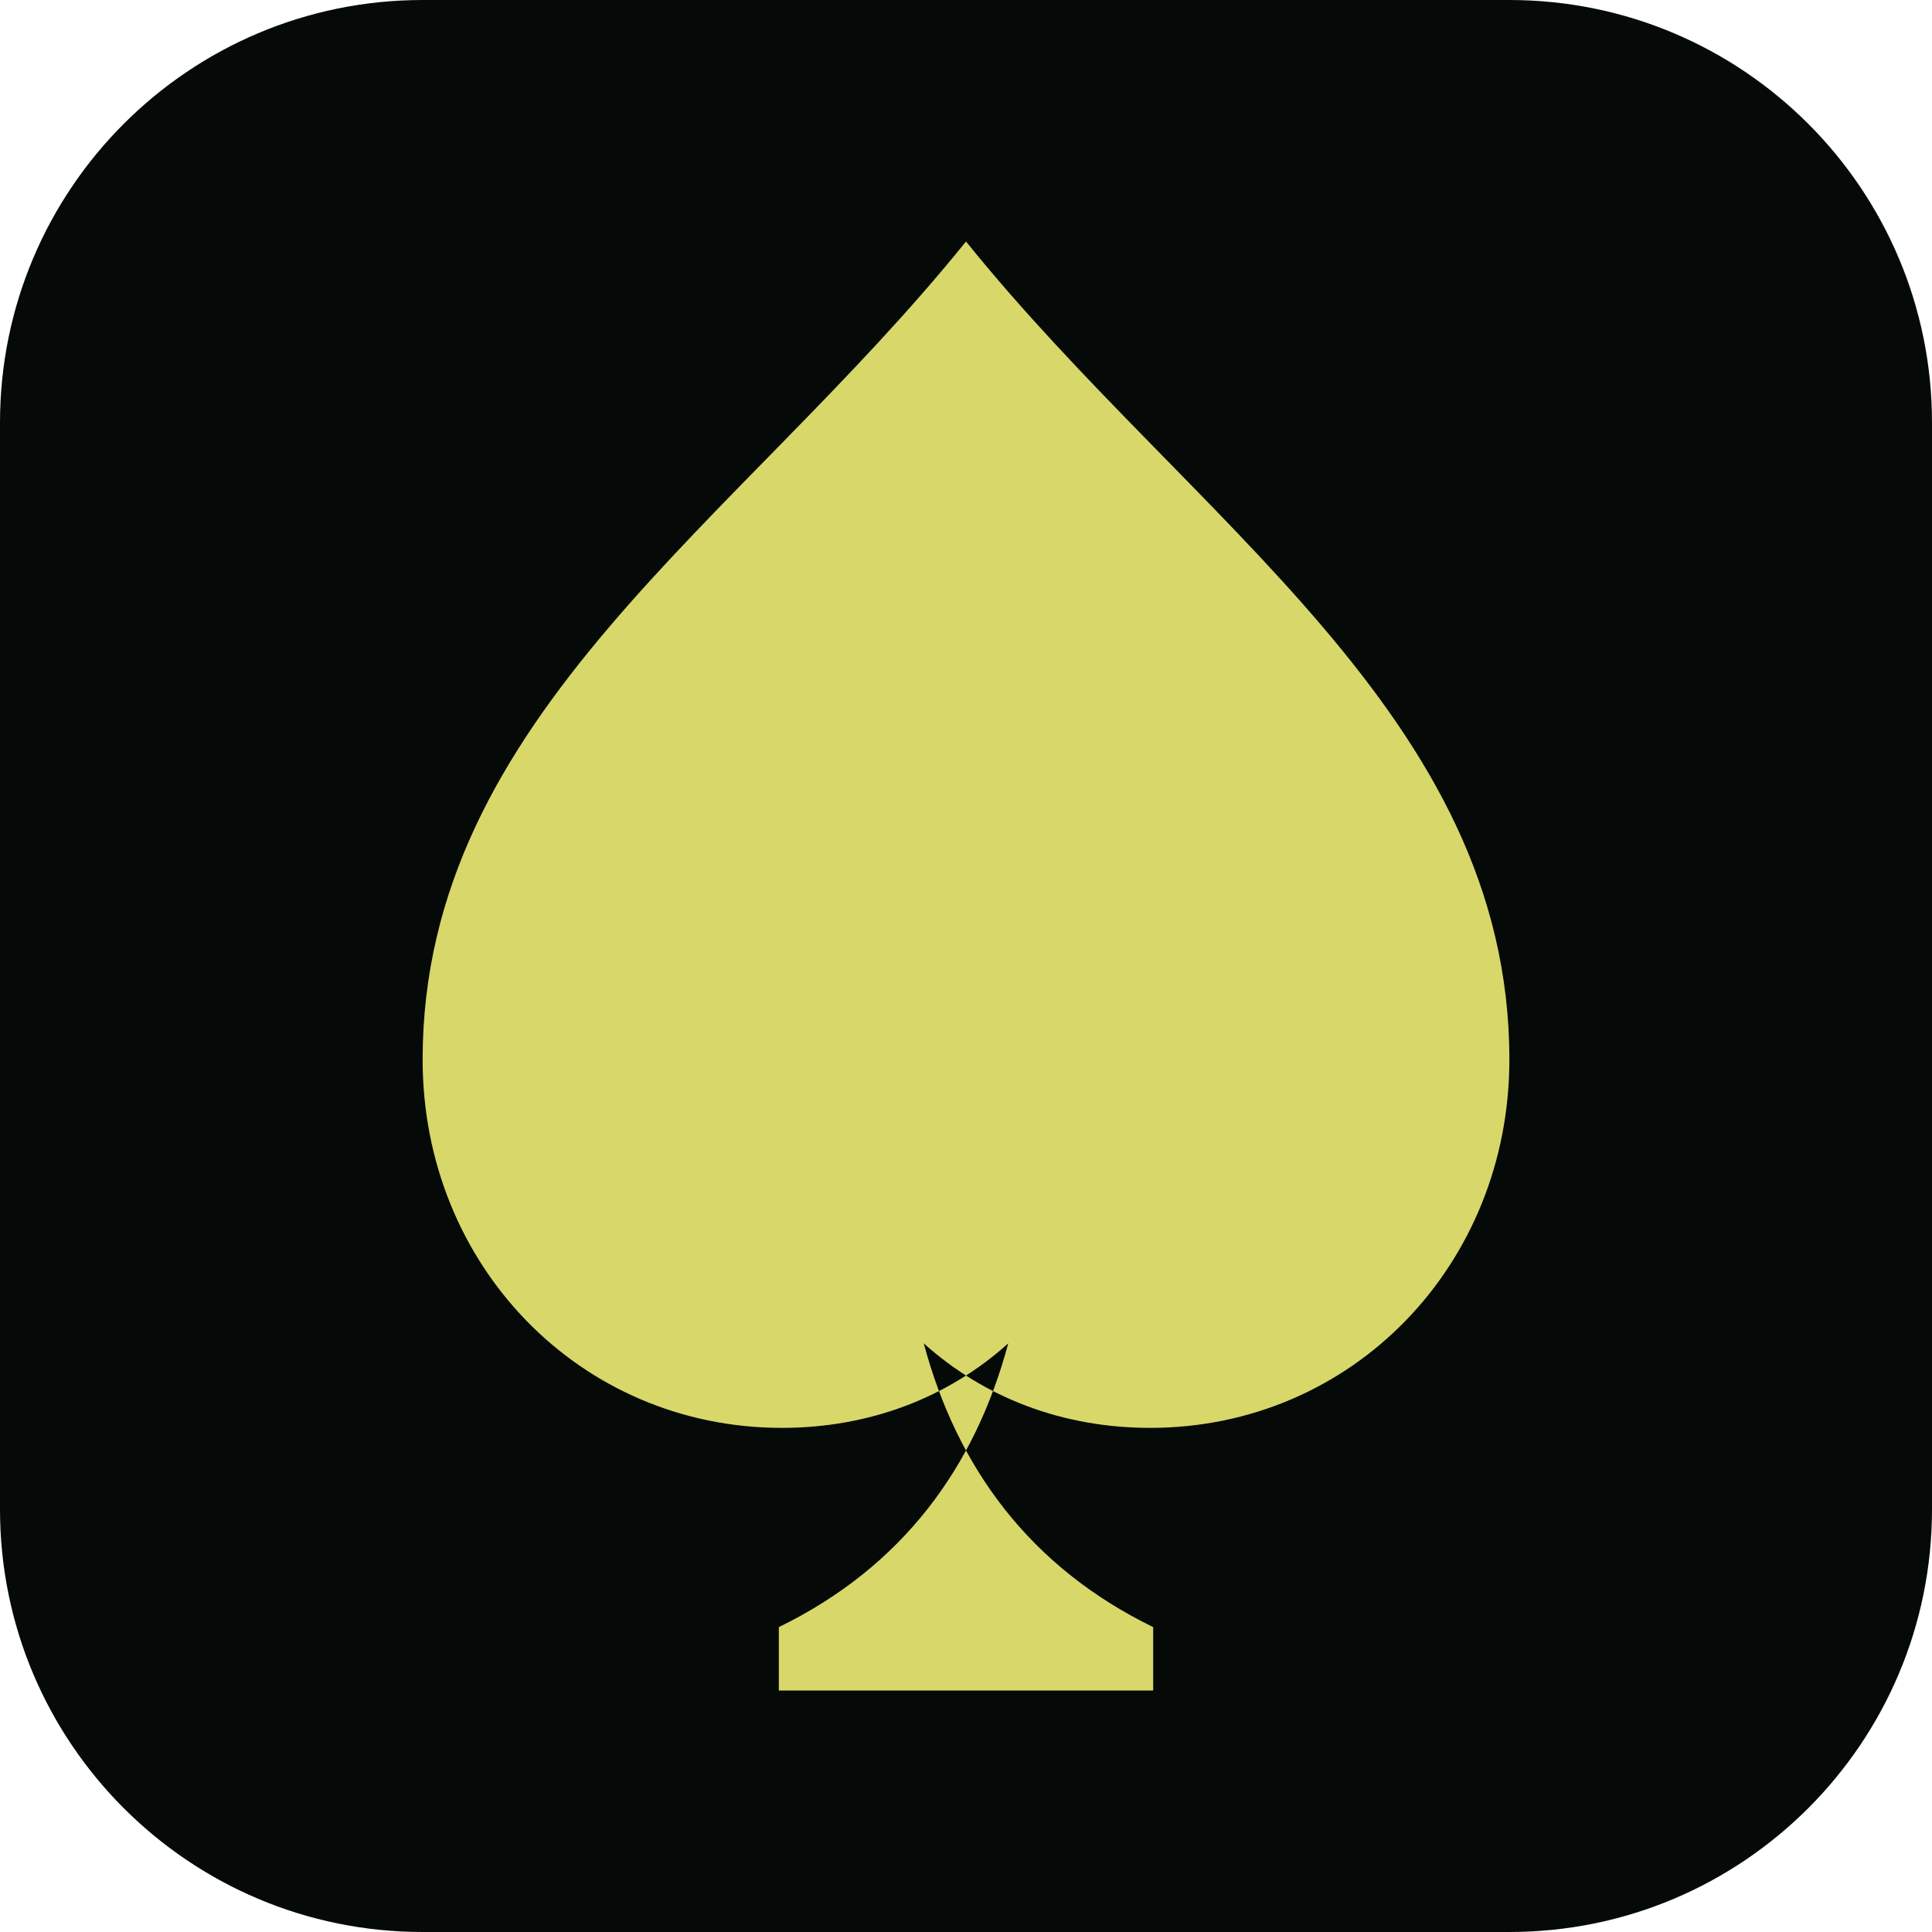
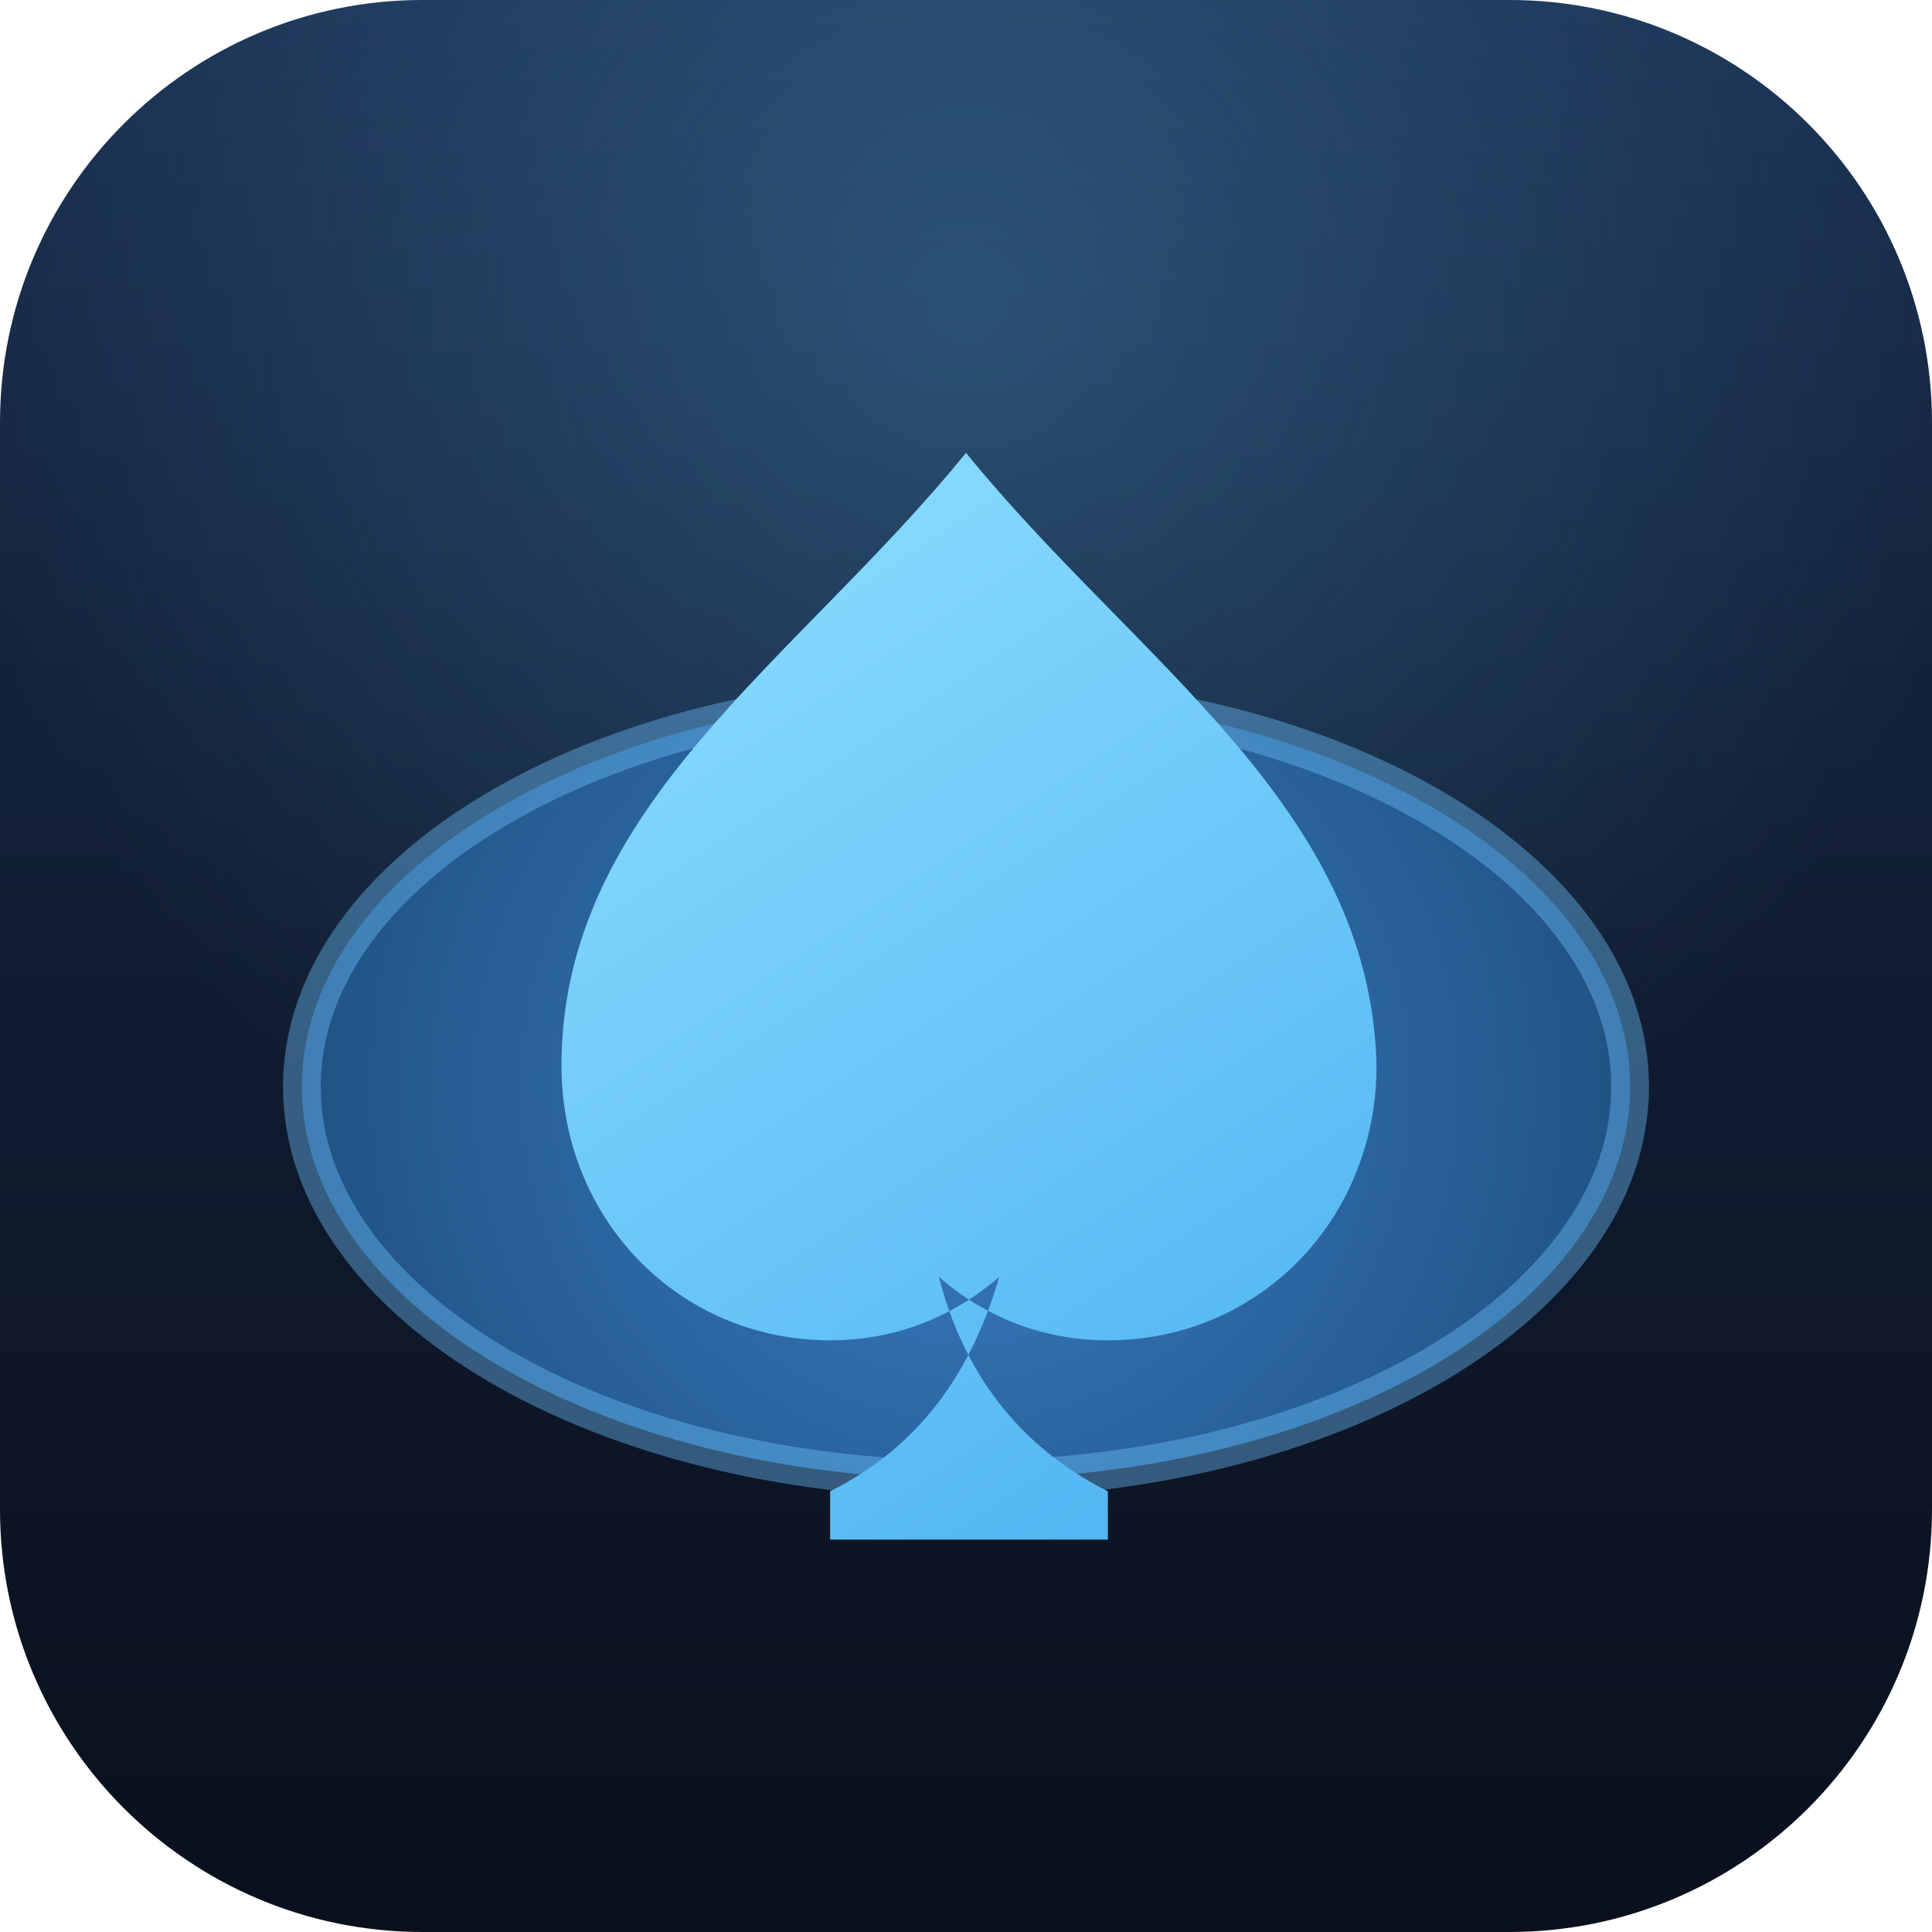
- <svg xmlns="http://www.w3.org/2000/svg" viewBox="0 0 64 64">
-   <rect width="64" height="64" rx="14" fill="#050a08" />
-   <path fill="#d8d76a" d="M32 8c-7.5 9.3-18 15.7-18 27.1 0 6.8 5.2 12.2 11.9 12.2 2.9 0 5.5-1 7.5-2.8-1.1 4.1-3.5 7.4-7.6 9.4V56h12.4v-2.1c-4.1-2-6.5-5.3-7.6-9.4 2 1.8 4.6 2.8 7.5 2.8 6.7 0 11.9-5.4 11.9-12.2C50 23.7 39.5 17.3 32 8Z" />
+ <svg xmlns="http://www.w3.org/2000/svg" viewBox="0 0 64 64" role="img" aria-label="Couch Hold'em">
+   <defs>
+     <linearGradient id="night-sky" x1="32" y1="0" x2="32" y2="64" gradientUnits="userSpaceOnUse">
+       <stop offset="0%" stop-color="#1a2f4f" />
+       <stop offset="52%" stop-color="#101c31" />
+       <stop offset="100%" stop-color="#0a101c" />
+     </linearGradient>
+     <radialGradient id="city-glow" cx="32" cy="10" r="34" gradientUnits="userSpaceOnUse">
+       <stop offset="0%" stop-color="#5eb8f0" stop-opacity="0.28" />
+       <stop offset="100%" stop-color="#5eb8f0" stop-opacity="0" />
+     </radialGradient>
+     <radialGradient id="felt" cx="32" cy="36" rx="22" ry="13" gradientUnits="userSpaceOnUse">
+       <stop offset="0%" stop-color="#3a7ec4" />
+       <stop offset="58%" stop-color="#245a8f" />
+       <stop offset="100%" stop-color="#173a5f" />
+     </radialGradient>
+     <linearGradient id="accent" x1="20" y1="14" x2="44" y2="50" gradientUnits="userSpaceOnUse">
+       <stop offset="0%" stop-color="#8fe0ff" />
+       <stop offset="100%" stop-color="#4eb3f2" />
+     </linearGradient>
+   </defs>
+   <rect width="64" height="64" rx="14" fill="url(#night-sky)" />
+   <rect width="64" height="64" rx="14" fill="url(#city-glow)" />
+   <ellipse cx="32" cy="36" rx="22" ry="13" fill="url(#felt)" />
+   <ellipse cx="32" cy="36" rx="22" ry="13" fill="none" stroke="#6ec4ff" stroke-opacity="0.4" stroke-width="1.25" />
+   <path fill="url(#accent)" d="M32 15c-5.6 6.9-13.4 11.7-13.4 20.3 0 5.1 3.9 9.1 8.9 9.1 2.2 0 4.1-.8 5.6-2.1-.9 3.1-2.6 5.6-5.6 7.1V51h9.2v-1.6c-3-1.5-4.8-4-5.6-7.1 1.5 1.3 3.4 2.1 5.6 2.1 5 0 8.9-4 8.9-9.1C45.4 26.7 37.6 21.9 32 15Z" />
</svg>
